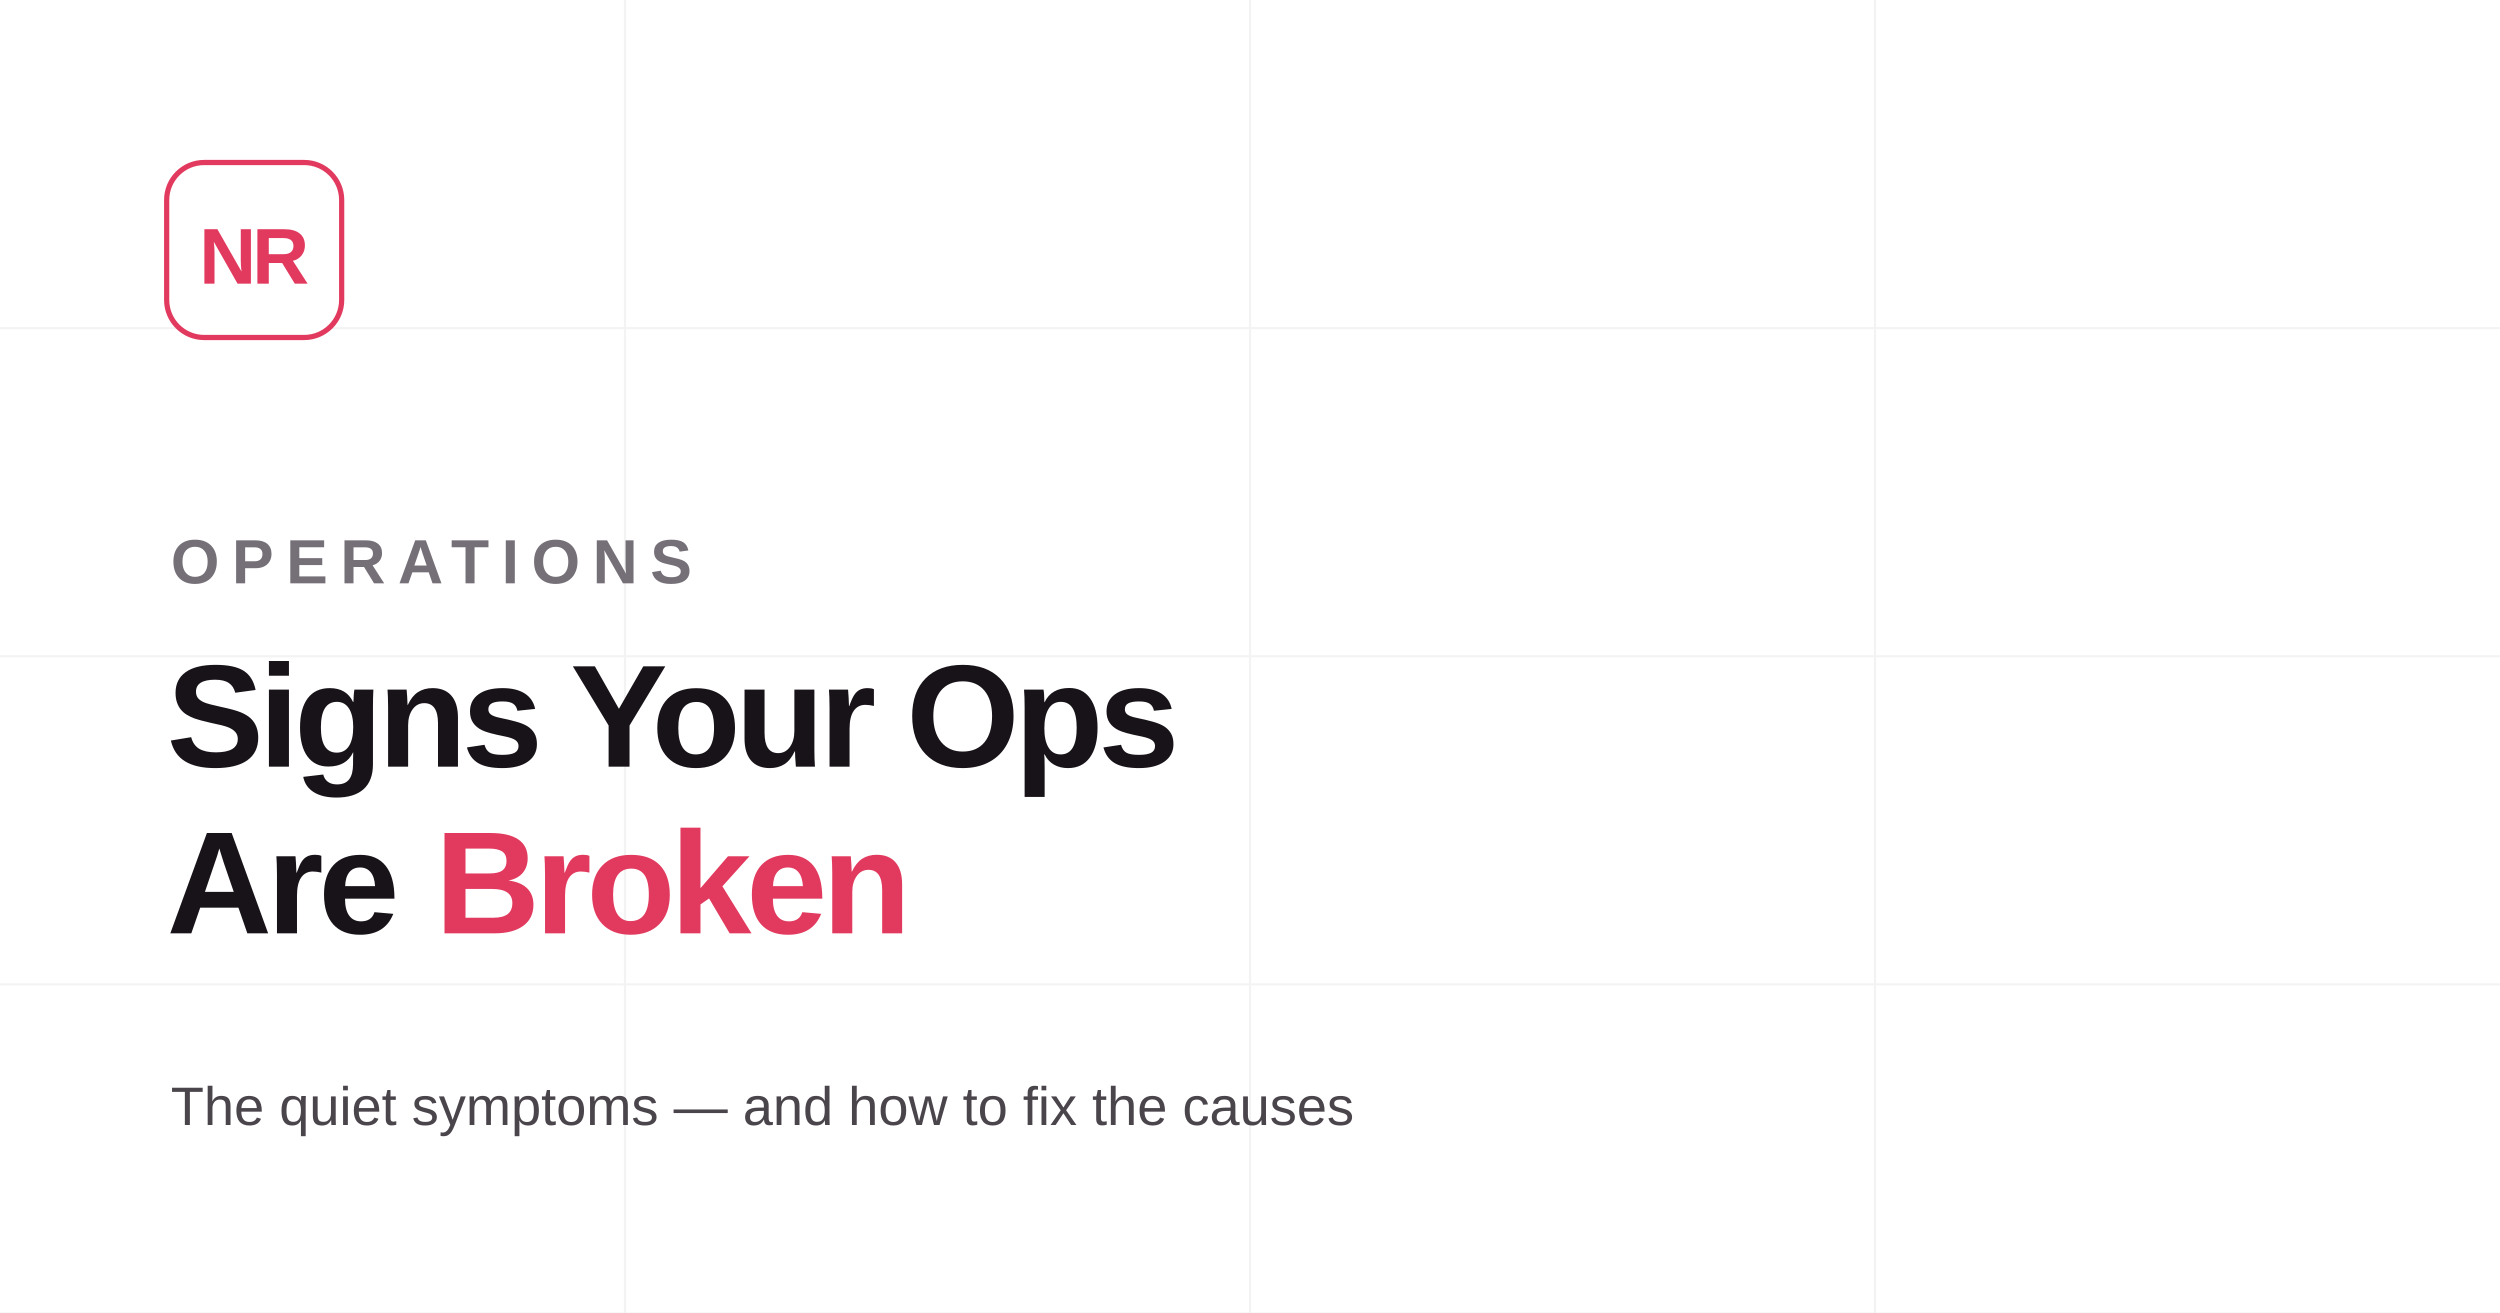
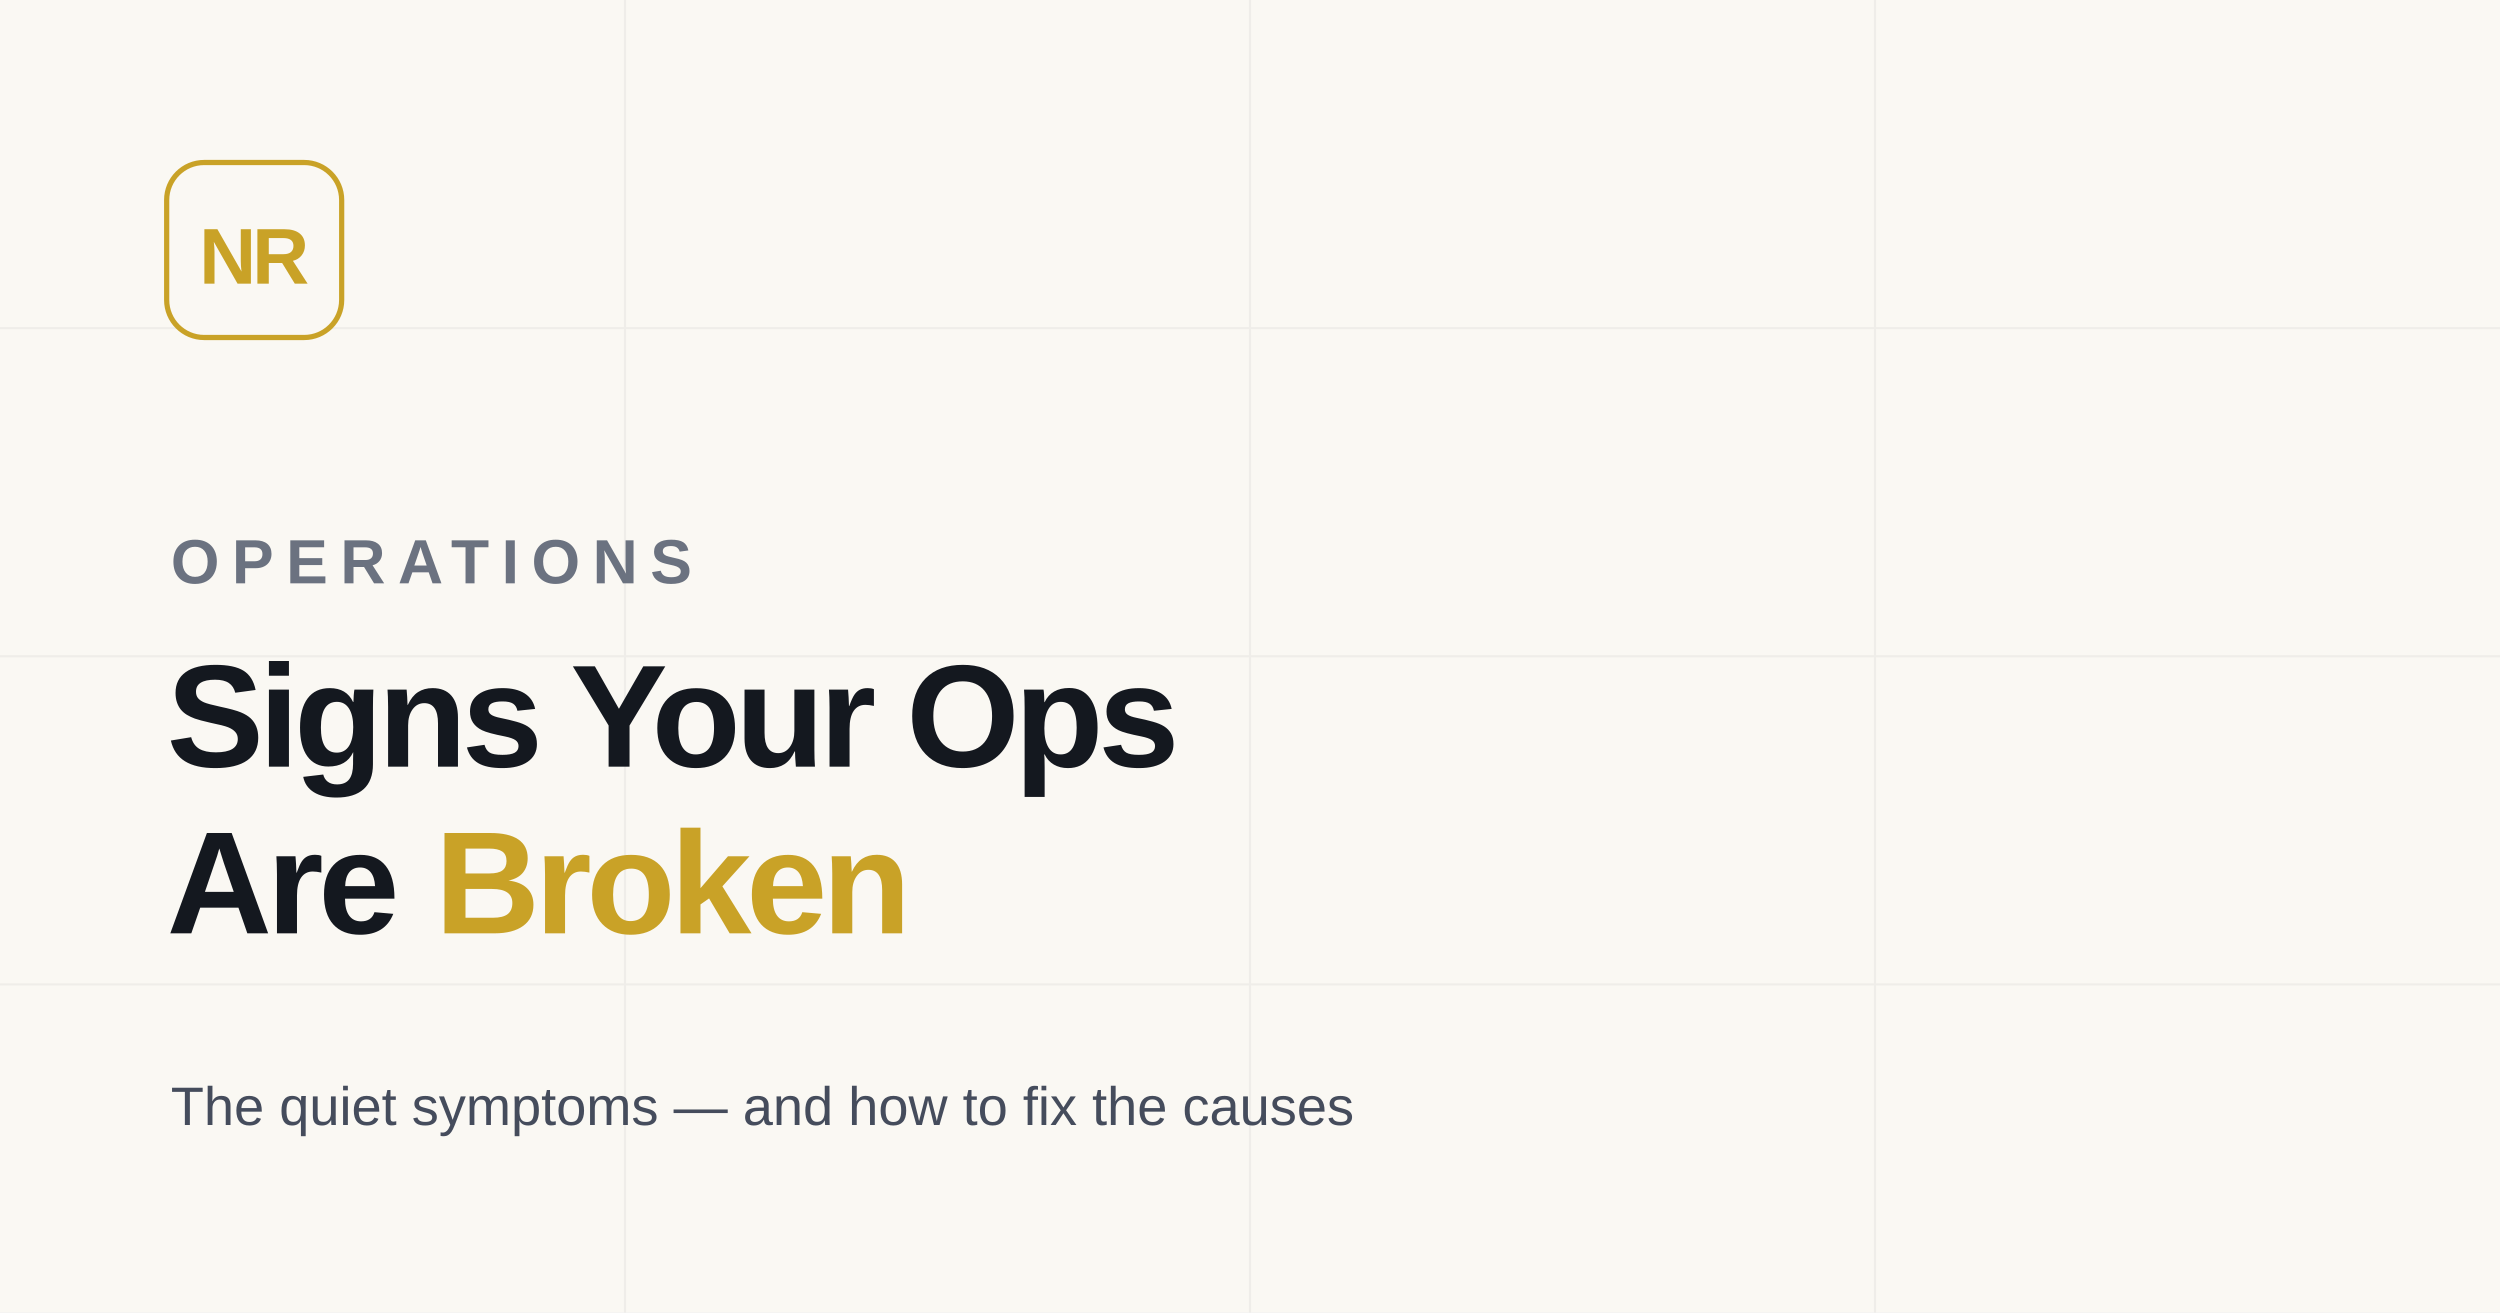
<svg xmlns="http://www.w3.org/2000/svg" viewBox="0 0 1200 630" width="1200" height="630">
  <defs>
    <radialGradient id="glow" cx="0" cy="0" r="1" gradientTransform="translate(1120 70) scale(560)">
-       <stop offset="0" stop-color="#e23a5e" stop-opacity=".16" />
-       <stop offset="1" stop-color="#e23a5e" stop-opacity="0" />
+       <stop offset="0" stop-color="#c9a227" stop-opacity=".16" />
+       <stop offset="1" stop-color="#c9a227" stop-opacity="0" />
    </radialGradient>
  </defs>
-   <rect width="1200" height="630" fill="#ffffff" />
+   <rect width="1200" height="630" fill="#faf8f3" />
  <rect width="1200" height="630" fill="url(#glow)" />
-   <g fill="none" stroke="#181318" stroke-opacity=".05">
+   <g fill="none" stroke="#14181f" stroke-opacity=".05">
    <path d="M0 157.5H1200M0 315H1200M0 472.5H1200M300 0V630M600 0V630M900 0V630" />
  </g>
-   <rect x="80" y="78" width="84" height="84" rx="18" fill="#ffffff" stroke="#e23a5e" stroke-width="2.5" />
-   <text x="122" y="123" font-family="'Poppins','Segoe UI',Arial,sans-serif" font-size="38" font-weight="800" letter-spacing="-2" fill="#e23a5e" text-anchor="middle" dominant-baseline="central">NR</text>
-   <text x="82" y="280" font-family="'Poppins','Segoe UI',Arial,sans-serif" font-size="30" font-weight="700" letter-spacing="6" fill="#756f77">OPERATIONS</text>
+   <rect x="80" y="78" width="84" height="84" rx="18" fill="#faf8f3" stroke="#c9a227" stroke-width="2.5" />
+   <text x="122" y="123" font-family="'Poppins','Segoe UI',Arial,sans-serif" font-size="38" font-weight="800" letter-spacing="-2" fill="#c9a227" text-anchor="middle" dominant-baseline="central">NR</text>
+   <text x="82" y="280" font-family="'Poppins','Segoe UI',Arial,sans-serif" font-size="30" font-weight="700" letter-spacing="6" fill="#6b7280">OPERATIONS</text>
  <g font-family="'Poppins','Segoe UI',Arial,sans-serif" font-size="70" font-weight="800" letter-spacing="-2.5">
-     <text x="80" y="368" fill="#181318">Signs Your Ops</text>
-     <text x="80" y="448" fill="#181318">Are <tspan fill="#e23a5e">Broken</tspan>
+     <text x="80" y="368" fill="#14181f">Signs Your Ops</text>
+     <text x="80" y="448" fill="#14181f">Are <tspan fill="#c9a227">Broken</tspan>
    </text>
  </g>
-   <text x="82" y="540" font-family="'Poppins','Segoe UI',Arial,sans-serif" font-size="26" font-weight="500" fill="#4a444b">The quiet symptoms — and how to fix the causes</text>
+   <text x="82" y="540" font-family="'Poppins','Segoe UI',Arial,sans-serif" font-size="26" font-weight="500" fill="#454c5c">The quiet symptoms — and how to fix the causes</text>
</svg>
